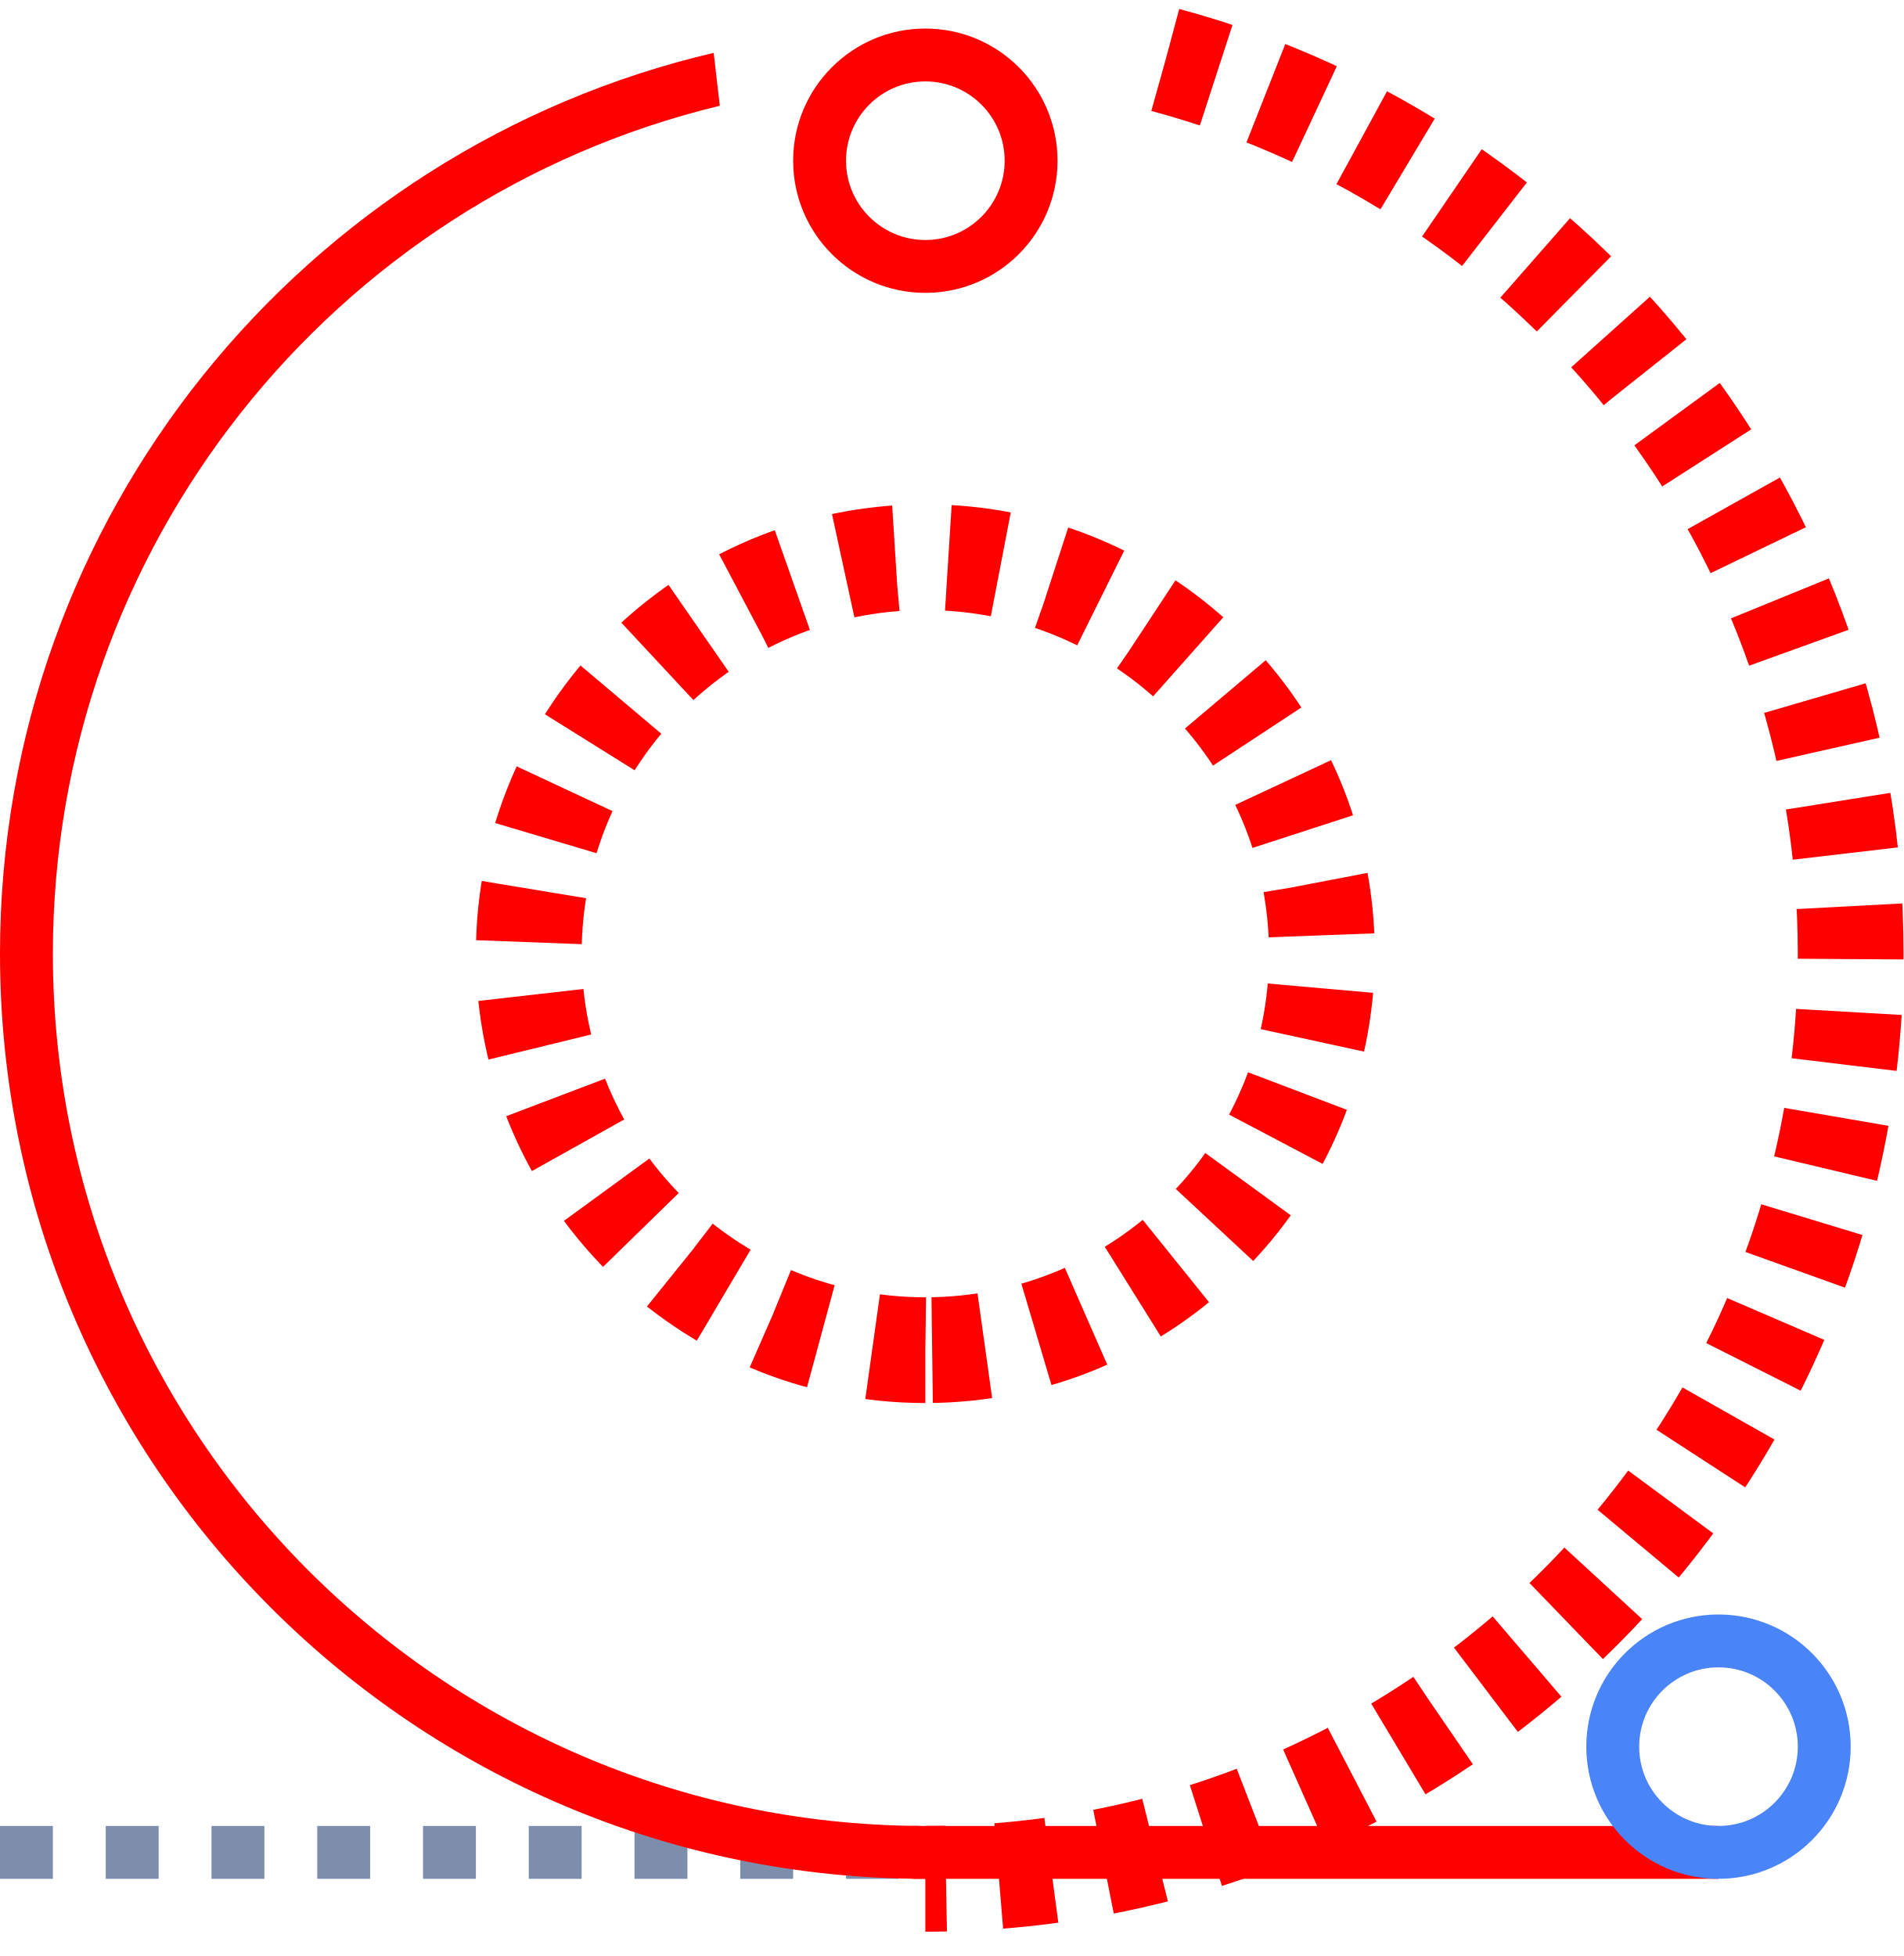
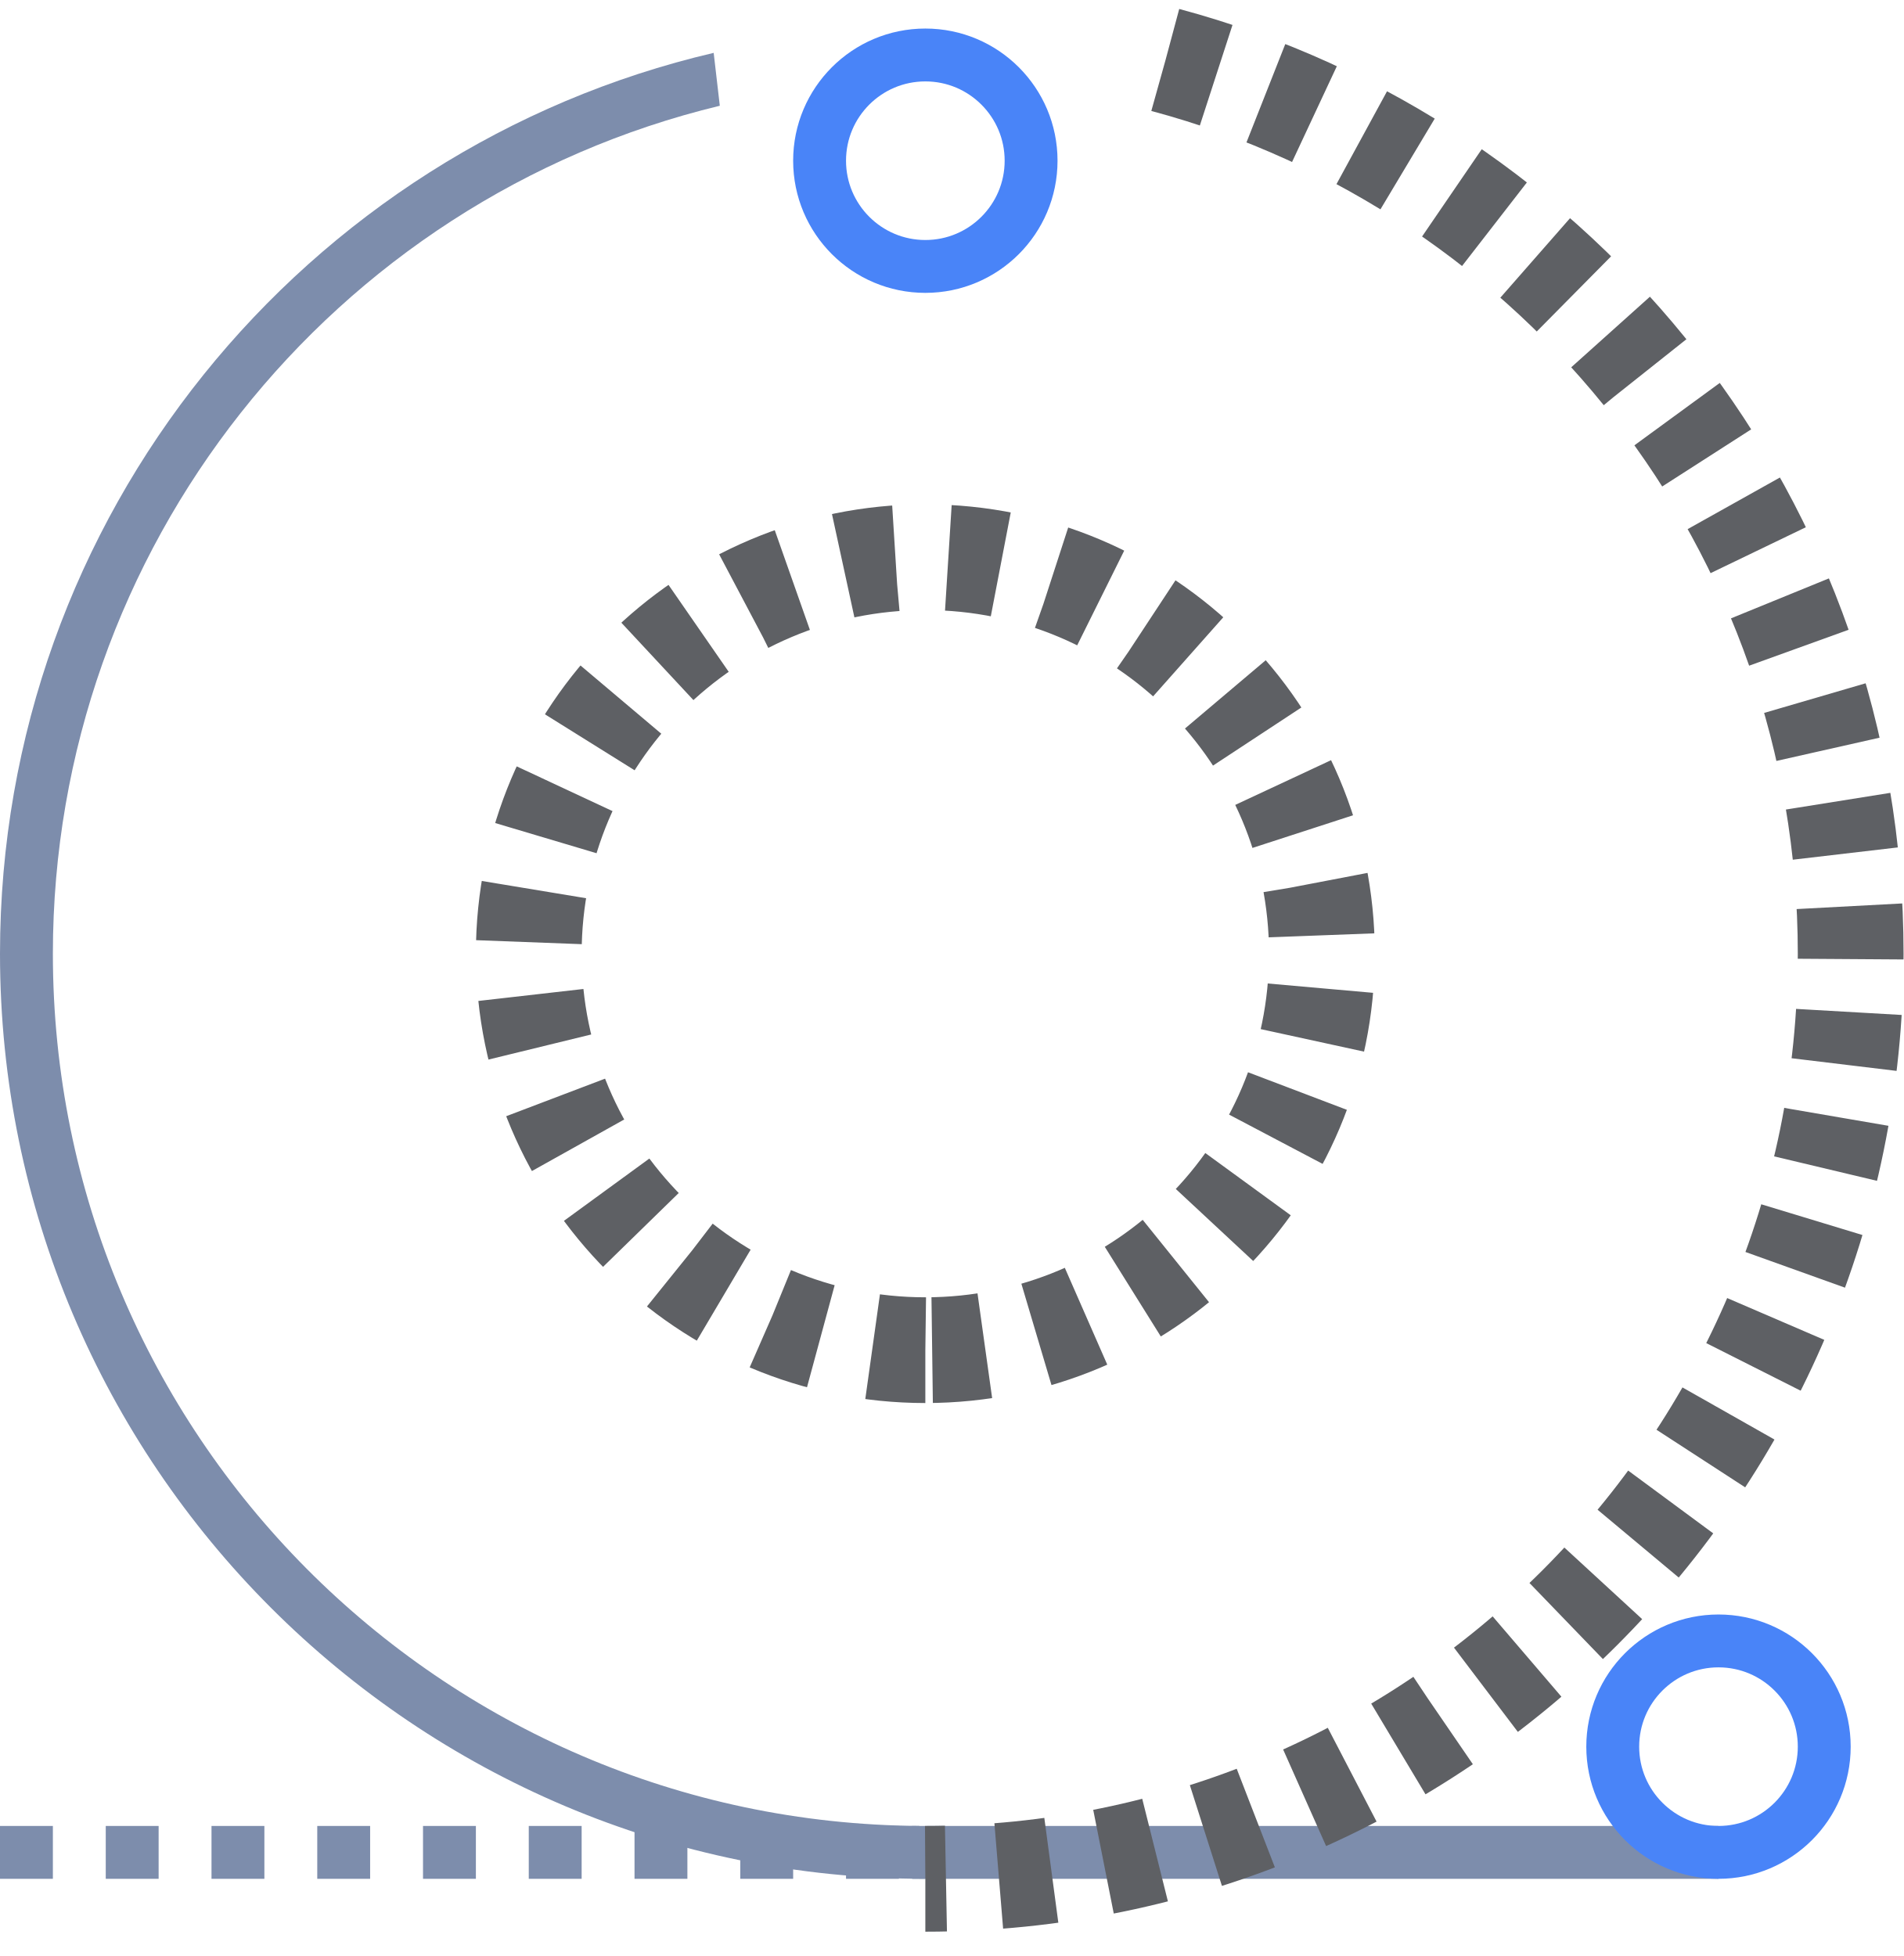
<svg xmlns="http://www.w3.org/2000/svg" width="72" height="74" viewBox="0 0 72 74" fill="none">
-   <path d="M65 69.08H34.5V71.08H65V69.08Z" fill="#ff0000" />
+   <path d="M65 69.08H34.5V71.08H65V69.08Z" fill="#7D8DAC" />
  <path d="M34 69.08H32V71.08H34V69.08ZM30 69.08H28V71.08H30V69.08ZM26 69.08H24V71.08H26V69.08ZM22 69.08H20V71.08H22V69.08ZM18 69.08H16V71.08H18V69.08ZM14 69.08H12V71.08H14V69.08ZM10 69.08H8V71.08H10V69.08ZM6 69.08H4V71.08H6V69.08ZM2 69.08H0V71.08H2V69.08Z" fill="#7D8DAC" />
  <path d="M65 70.08C67.209 70.08 69 68.289 69 66.08C69 63.871 67.209 62.08 65 62.08C62.791 62.08 61 63.871 61 66.08C61 68.289 62.791 70.08 65 70.08Z" stroke="#4984F8" stroke-width="2" />
-   <path d="M35 71.08C15.67 71.08 0 55.41 0 36.08C0 19.505 11.522 5.62 26.994 2L27.226 4.001C12.541 7.545 2 20.749 2 36.08C2 54.228 16.649 68.955 34.768 69.079L35 71.08Z" fill="#ff0000" />
-   <path d="M44.085 2.271C59.01 6.272 70 19.893 70 36.08C70 55.41 54.33 71.08 35 71.08" stroke="#ff0000" stroke-width="4" stroke-dasharray="2 2" />
-   <path d="M35 51.08C26.716 51.08 20 44.364 20 36.08C20 27.796 26.716 21.08 35 21.08C43.284 21.08 50 27.796 50 36.08C50 44.364 43.284 51.08 35 51.08Z" stroke="#ff0000" stroke-width="4" stroke-dasharray="2 2" />
-   <path d="M35 10.08C37.209 10.08 39 8.289 39 6.08C39 3.871 37.209 2.08 35 2.08C32.791 2.08 31 3.871 31 6.08C31 8.289 32.791 10.08 35 10.08Z" stroke="#ff0000" stroke-width="2" />
+   <path d="M35 71.08C15.67 71.08 0 55.41 0 36.08C0 19.505 11.522 5.62 26.994 2L27.226 4.001C12.541 7.545 2 20.749 2 36.08C2 54.228 16.649 68.955 34.768 69.079L35 71.08Z" fill="#7D8DAC" />
+   <path d="M44.085 2.271C59.01 6.272 70 19.893 70 36.08C70 55.41 54.33 71.08 35 71.08" stroke="#5E6064" stroke-width="4" stroke-dasharray="2 2" />
+   <path d="M35 51.08C26.716 51.08 20 44.364 20 36.08C20 27.796 26.716 21.08 35 21.08C43.284 21.08 50 27.796 50 36.08C50 44.364 43.284 51.08 35 51.08Z" stroke="#5E6064" stroke-width="4" stroke-dasharray="2 2" />
+   <path d="M35 10.08C37.209 10.08 39 8.289 39 6.08C39 3.871 37.209 2.08 35 2.08C32.791 2.08 31 3.871 31 6.08C31 8.289 32.791 10.08 35 10.08Z" stroke="#4984F8" stroke-width="2" />
</svg>
